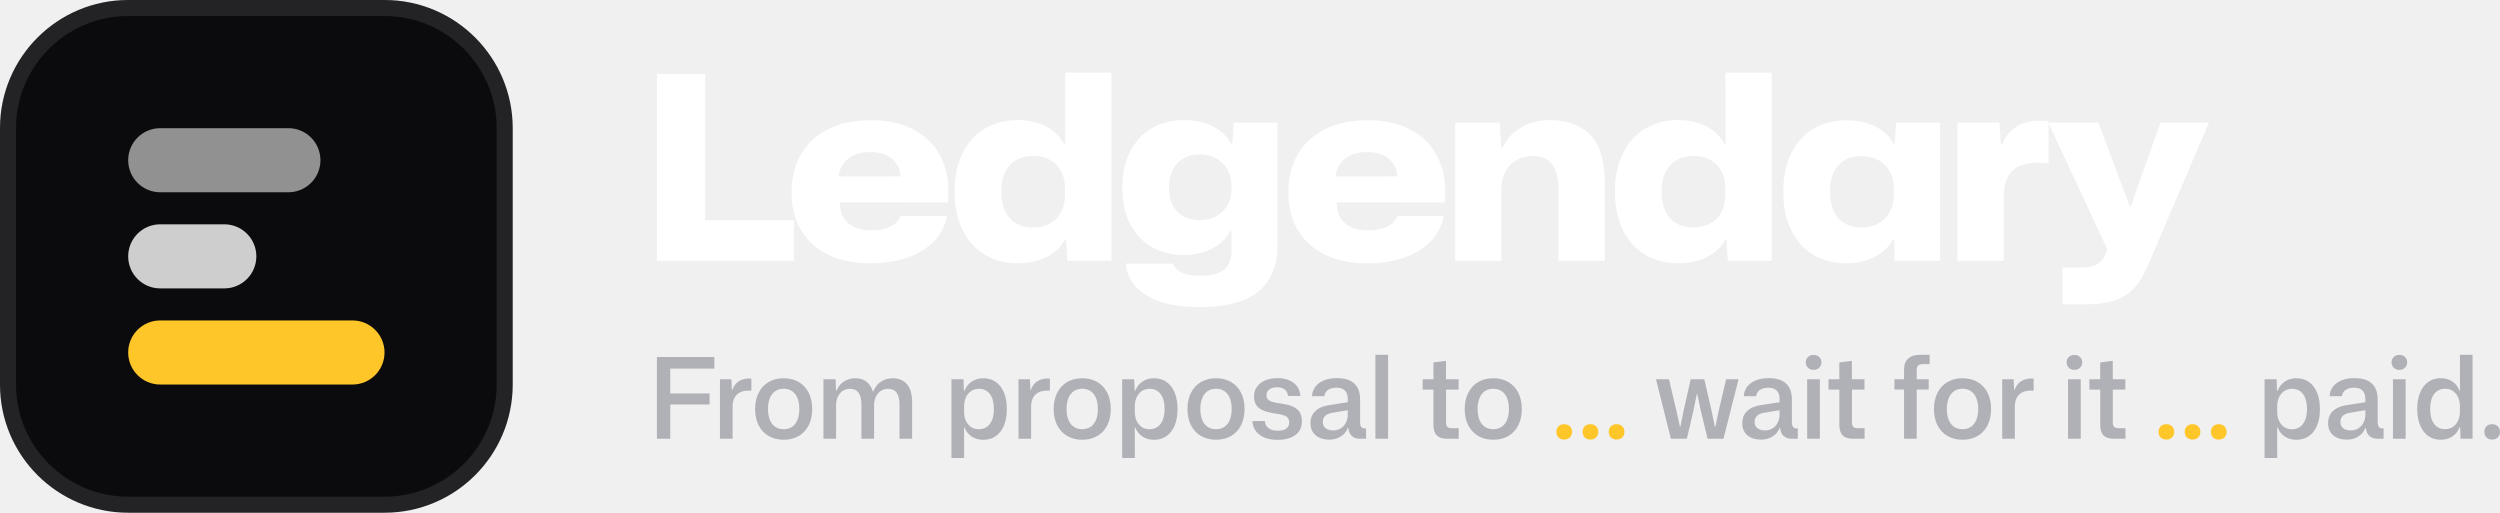
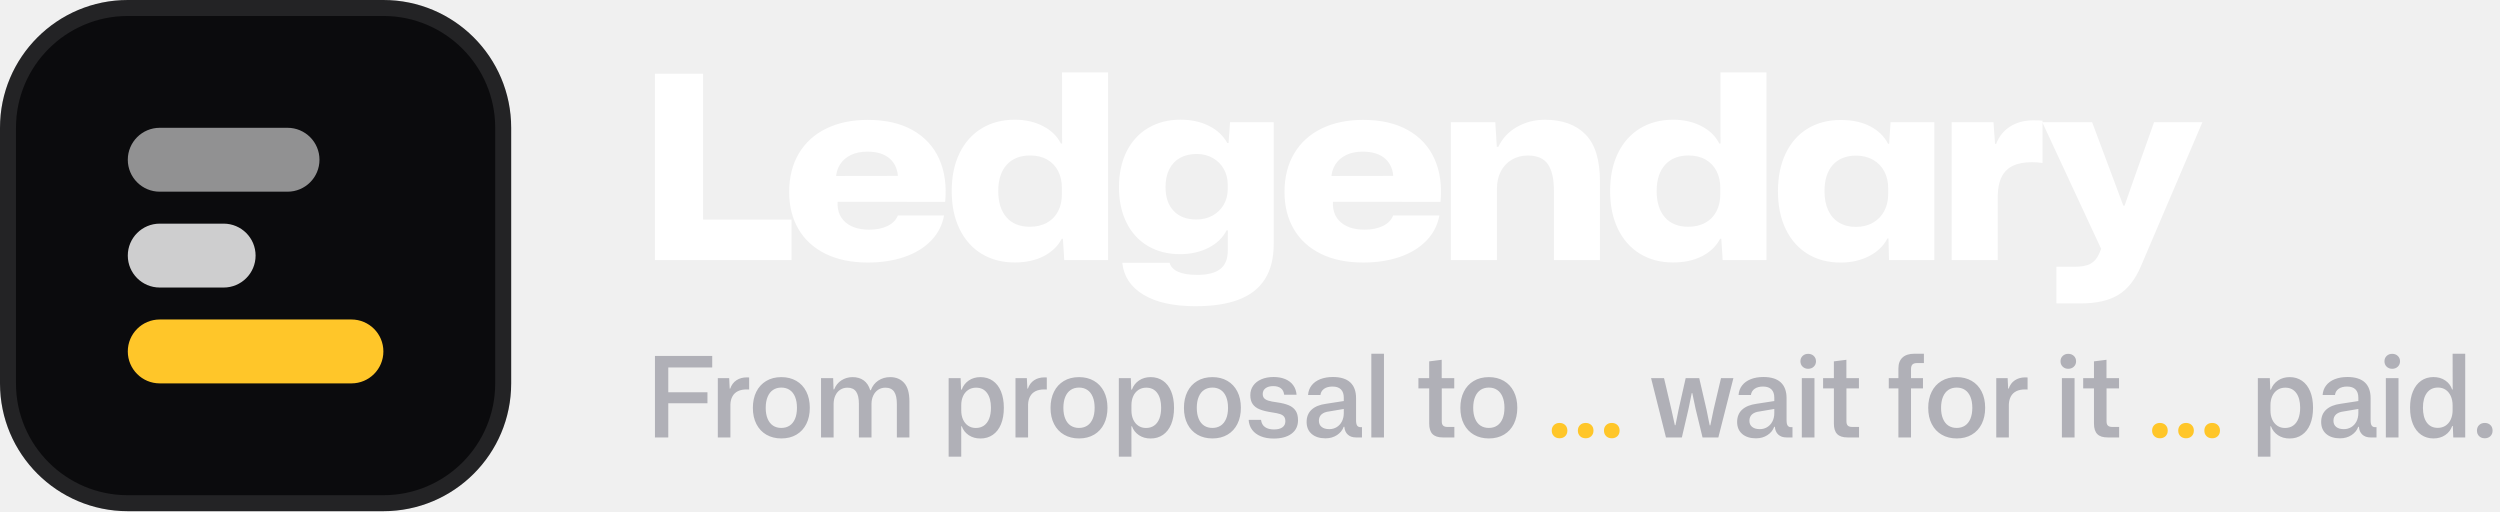
- <svg xmlns="http://www.w3.org/2000/svg" viewBox="0 0 312.071 64" width="312.071" height="64" role="img" aria-label="Ledgendary. From proposal to … wait for it … paid.">
+ <svg xmlns="http://www.w3.org/2000/svg" viewBox="0 0 313 64" width="313" height="64" role="img" aria-label="Ledgendary. From proposal to … wait for it … paid.">
  <rect x="0" y="0" width="64" height="64" rx="16" fill="#0b0b0d" />
  <rect x="1" y="1" width="62" height="62" rx="15" fill="none" stroke="rgba(255,255,255,0.1)" stroke-width="2" />
  <path d="M20 16H36A4 4 0 0 1 36 24H20A4 4 0 0 1 16 20V20A4 4 0 0 1 20 16Z" fill="#ffffff" opacity="0.55" />
  <path d="M20 28H28A4 4 0 0 1 28 36H20A4 4 0 0 1 16 32V32A4 4 0 0 1 20 28Z" fill="#ffffff" opacity="0.8" />
  <path d="M20 40H44A4 4 0 0 1 44 48H20A4 4 0 0 1 16 44V44A4 4 0 0 1 20 40Z" fill="#ffc629" />
  <path transform="translate(80.19 32.561) scale(0.032)" fill="#ffffff" d="M56.572 -729.0H244.789V-123.262L210.67 -158.371H591.07V0.0H56.572ZM581.692 -265.912Q581.692 -353.534 619.569 -417.153Q657.446 -480.773 726.876 -514.631Q796.306 -548.488 889.243 -548.488Q993.665 -548.488 1064.777 -508.409Q1135.888 -468.331 1168.47 -395.863Q1201.052 -323.394 1191.945 -227.81L689.562 -227.949L775.346 -259.234Q760.821 -191.918 794.13 -155.43Q827.44 -118.942 895.251 -118.942Q937.412 -118.942 967.129 -133.678Q996.845 -148.414 1006.777 -174.46H1187.713Q1177.053 -117.185 1136.591 -75.644Q1096.13 -34.104 1032.569 -12.235Q969.009 9.635 889.263 9.635Q793.345 9.635 723.898 -24.565Q654.452 -58.765 618.072 -121.091Q581.692 -183.416 581.692 -265.912ZM755.807 -328.995 1017.785 -329.411 1007.667 -318.006Q1007.159 -368.499 975.955 -396.378Q944.752 -424.258 887.896 -424.258Q850.813 -424.258 823.424 -411.246Q796.036 -398.235 780.718 -374.178Q765.4 -350.121 764.386 -317.454ZM1217.61 -269.973Q1217.61 -355.244 1248.307 -418.253Q1279.004 -481.263 1334.871 -515.232Q1390.739 -549.2 1464.656 -549.2Q1525.894 -549.2 1574.347 -524.368Q1622.8 -499.536 1644.804 -455.984H1649.549L1649.262 -734.203H1829.485V0.0H1657.965L1652.715 -83.343H1648.064Q1625.659 -40.267 1577.921 -15.451Q1530.183 9.365 1463.622 9.365Q1390.225 9.365 1334.614 -24.604Q1279.004 -58.573 1248.307 -121.668Q1217.61 -184.764 1217.61 -269.973ZM1648.731 -257.449V-281.955Q1648.731 -319.677 1633.925 -348.404Q1619.118 -377.131 1591.149 -393.161Q1563.18 -409.192 1524.681 -409.192Q1465.504 -409.192 1432.616 -372.564Q1399.728 -335.937 1399.728 -269.973Q1399.728 -204.214 1431.966 -167.266Q1464.203 -130.319 1523.306 -130.319Q1561.755 -130.319 1590.287 -146.168Q1618.82 -162.018 1633.776 -190.872Q1648.731 -219.726 1648.731 -257.449ZM1884.994 10.688H2070.086Q2077.022 34.454 2104.18 46.215Q2131.338 57.977 2178.377 57.977Q2238.775 57.977 2268.256 35.075Q2297.736 12.173 2297.736 -36.554L2298.023 -116.305H2293.138Q2270.61 -72.436 2221.81 -47.765Q2173.01 -23.095 2110.879 -23.095Q2039.605 -23.095 1985.356 -55.047Q1931.107 -86.999 1901.585 -146.283Q1872.062 -205.566 1872.062 -285.315Q1872.062 -365.29 1902.015 -425.025Q1931.968 -484.76 1986.574 -517.011Q2041.18 -549.262 2112.568 -549.262Q2175.619 -549.262 2223.771 -525.235Q2271.922 -501.209 2295.903 -457.98H2300.799L2306.605 -539.372H2477.429V-62.853Q2477.429 20.778 2442.837 74.85Q2408.245 128.921 2340.591 154.731Q2272.937 180.54 2171.533 180.54Q2042.372 180.54 1967.865 135.576Q1893.358 90.612 1884.994 10.688ZM2297.581 -278.138V-295.154Q2297.581 -329.008 2282.172 -356.304Q2266.762 -383.601 2239.093 -399.366Q2211.423 -415.131 2176.274 -415.131Q2138.451 -415.131 2111.051 -399.831Q2083.651 -384.53 2068.916 -355.45Q2054.18 -326.369 2054.18 -285.845Q2054.18 -225.455 2086.167 -192.112Q2118.153 -158.768 2174.672 -158.768Q2210.565 -158.768 2238.5 -174.23Q2266.436 -189.691 2282.009 -216.942Q2297.581 -244.193 2297.581 -278.138ZM2519.692 -265.912Q2519.692 -353.534 2557.569 -417.153Q2595.446 -480.773 2664.876 -514.631Q2734.306 -548.488 2827.243 -548.488Q2931.665 -548.488 3002.777 -508.409Q3073.888 -468.331 3106.47 -395.863Q3139.052 -323.394 3129.945 -227.81L2627.562 -227.949L2713.346 -259.234Q2698.821 -191.918 2732.13 -155.43Q2765.44 -118.942 2833.251 -118.942Q2875.412 -118.942 2905.129 -133.678Q2934.845 -148.414 2944.777 -174.46H3125.713Q3115.053 -117.185 3074.591 -75.644Q3034.13 -34.104 2970.569 -12.235Q2907.009 9.635 2827.263 9.635Q2731.345 9.635 2661.898 -24.565Q2592.452 -58.765 2556.072 -121.091Q2519.692 -183.416 2519.692 -265.912ZM2693.807 -328.995 2955.785 -329.411 2945.667 -318.006Q2945.159 -368.499 2913.955 -396.378Q2882.752 -424.258 2825.896 -424.258Q2788.813 -424.258 2761.424 -411.246Q2734.036 -398.235 2718.718 -374.178Q2703.4 -350.121 2702.386 -317.454ZM3170.534 -539.372H3344.415L3350.327 -443.089H3356.312Q3379.791 -492.653 3429.111 -520.841Q3478.431 -549.029 3538.864 -549.029Q3640.586 -549.029 3697.234 -491.661Q3753.882 -434.294 3753.882 -307.567V0.0H3573.719V-272.502Q3573.719 -340.963 3550.192 -374.978Q3526.665 -408.993 3471.965 -408.993Q3436.303 -408.993 3408.666 -392.55Q3381.029 -376.107 3365.949 -346.884Q3350.869 -317.661 3350.869 -279.868V0.0H3170.534ZM3793.61 -269.973Q3793.61 -355.244 3824.307 -418.253Q3855.004 -481.263 3910.871 -515.232Q3966.739 -549.2 4040.656 -549.2Q4101.894 -549.2 4150.347 -524.368Q4198.8 -499.536 4220.804 -455.984H4225.549L4225.262 -734.203H4405.485V0.0H4233.965L4228.715 -83.343H4224.064Q4201.659 -40.267 4153.921 -15.451Q4106.183 9.365 4039.622 9.365Q3966.225 9.365 3910.614 -24.604Q3855.004 -58.573 3824.307 -121.668Q3793.61 -184.764 3793.61 -269.973ZM4224.731 -257.449V-281.955Q4224.731 -319.677 4209.925 -348.404Q4195.118 -377.131 4167.149 -393.161Q4139.18 -409.192 4100.681 -409.192Q4041.504 -409.192 4008.616 -372.564Q3975.728 -335.937 3975.728 -269.973Q3975.728 -204.214 4007.966 -167.266Q4040.203 -130.319 4099.306 -130.319Q4137.755 -130.319 4166.287 -146.168Q4194.82 -162.018 4209.776 -190.872Q4224.731 -219.726 4224.731 -257.449ZM4450.287 -269.245Q4450.287 -354.512 4480.808 -417.732Q4511.329 -480.952 4566.732 -514.546Q4622.134 -548.14 4695.786 -548.14Q4763.642 -548.14 4811.31 -523.255Q4858.978 -498.37 4881.193 -454.847H4885.363L4890.896 -539.372H5062.162V0.0H4884.808L4882.729 -84.485H4878.584Q4855.929 -40.625 4806.734 -15.429Q4757.54 9.767 4696.028 9.767Q4621.939 9.767 4566.583 -24.051Q4511.227 -57.868 4480.757 -121.005Q4450.287 -184.142 4450.287 -269.245ZM4881.552 -257.844V-281.605Q4881.552 -318.304 4866.432 -346.982Q4851.313 -375.66 4822.617 -392.161Q4793.921 -408.662 4756.098 -408.662Q4697.855 -408.662 4665.13 -372.508Q4632.405 -336.354 4632.405 -269.241Q4632.405 -225.401 4647.266 -194.021Q4662.127 -162.642 4689.879 -146.207Q4717.632 -129.773 4755.337 -129.773Q4793.378 -129.773 4822.23 -146.408Q4851.083 -163.043 4866.317 -192.026Q4881.552 -221.008 4881.552 -257.844ZM5129.989 -539.372H5293.58L5299.619 -454.607H5304.039Q5320.785 -498.475 5358.883 -522.595Q5396.981 -546.715 5449.262 -546.715Q5472.72 -546.715 5485.389 -545.324V-379.988Q5462.105 -382.97 5445.058 -382.97Q5399.385 -382.97 5370.022 -369.085Q5340.658 -355.199 5325.764 -325.919Q5310.87 -296.64 5310.184 -251.209V0.0H5129.989ZM5539.807 26.153H5610.933Q5651.897 26.153 5673.363 14.308Q5694.829 2.463 5706.39 -23.649L5723.348 -64.003V-25.419L5484.441 -539.372H5679.446L5765.735 -308.868L5801.567 -212.781H5806.371L5839.927 -308.868L5921.881 -539.372H6110.92L5870.388 24.034Q5836.456 103.532 5781.321 136.567Q5726.187 169.601 5636.381 169.601H5539.807Z" />
  <path transform="translate(80.93 54.767) scale(0.014)" fill="#b0b0b7" d="M76.41 -729.0H588.564V-625.542H174.577L195.595 -646.958V0.0H76.41ZM162.04 -403.841H545.928V-305.351H162.04ZM638.616 -530.392H740.231L744.92 -436.552H749.634Q766.31 -485.712 805.186 -511.378Q844.062 -537.045 897.41 -537.045Q908.012 -537.045 918.661 -536.366V-428.574Q907.02 -429.253 895.93 -429.253Q849.727 -429.253 818.377 -413.733Q787.027 -398.213 770.109 -368.426Q753.191 -338.638 751.175 -295.953V0.0H638.616ZM952.081 -264.44Q952.081 -346.241 982.842 -408.317Q1013.603 -470.392 1071.197 -504.888Q1128.791 -539.384 1206.937 -539.384Q1282.6 -539.384 1340.268 -506.132Q1397.936 -472.88 1429.602 -410.731Q1461.268 -348.581 1461.268 -264.944Q1461.268 -183.472 1430.594 -121.484Q1399.92 -59.496 1342.414 -25.252Q1284.907 8.992 1206.937 8.992Q1131.099 8.992 1073.343 -24.26Q1015.587 -57.512 983.834 -119.41Q952.081 -181.308 952.081 -264.44ZM1346.385 -264.944Q1346.385 -322.369 1329.396 -363.212Q1312.407 -404.056 1280.934 -424.955Q1249.462 -445.855 1206.937 -445.855Q1164.263 -445.855 1132.777 -425.043Q1101.292 -404.231 1084.127 -363.223Q1066.963 -322.215 1066.963 -264.44Q1066.963 -207.52 1084.04 -166.928Q1101.117 -126.336 1132.35 -105.689Q1163.584 -85.042 1206.433 -85.042Q1249.112 -85.042 1280.584 -105.601Q1312.056 -126.161 1329.221 -166.753Q1346.385 -207.345 1346.385 -264.944ZM1561.582 -530.392H1670.157L1673.342 -429.851H1679.213Q1699.473 -482.109 1744.306 -510.746Q1789.139 -539.384 1843.276 -539.384Q1902.892 -539.384 1943.228 -510.168Q1983.565 -480.952 2001.446 -422.365H2006.993Q2027.966 -478.636 2074.304 -509.01Q2120.642 -539.384 2179.907 -539.384Q2258.687 -539.384 2305.327 -487.025Q2351.966 -434.665 2351.966 -323.275V0.0H2239.731V-300.285Q2239.731 -373.924 2215.008 -409.463Q2190.285 -445.001 2137.03 -445.001Q2100.024 -445.001 2071.882 -425.925Q2043.74 -406.85 2028.32 -373.444Q2012.899 -340.038 2012.899 -298.637V0.0H1900.314V-300.285Q1900.314 -373.749 1875.515 -409.375Q1850.715 -445.001 1798.293 -445.001Q1760.963 -445.001 1732.734 -426.09Q1704.504 -407.178 1689.322 -373.772Q1674.141 -340.366 1674.141 -298.637V0.0H1561.582ZM2702.877 -530.392H2809.963L2813.968 -427.812H2819.86Q2838.199 -478.594 2882.596 -508.989Q2926.992 -539.384 2987.281 -539.384Q3050.681 -539.384 3097.943 -506.561Q3145.205 -473.737 3170.838 -411.835Q3196.471 -349.933 3196.471 -264.944Q3196.471 -179.451 3170.838 -117.801Q3145.205 -56.151 3097.943 -23.328Q3050.681 9.496 2987.173 9.496Q2926.82 9.496 2882.628 -20.13Q2838.437 -49.756 2820.404 -99.676H2815.292L2815.616 171.933H2702.877ZM3081.245 -264.944Q3081.245 -349.984 3046.383 -397.524Q3011.522 -445.064 2948.277 -445.064Q2907.523 -445.064 2877.437 -424.584Q2847.351 -404.104 2831.484 -368.686Q2815.616 -333.268 2815.616 -289.549V-239.663Q2815.616 -195.944 2831.239 -160.774Q2846.862 -125.604 2876.457 -105.124Q2906.053 -84.644 2945.722 -84.644Q2988.337 -84.644 3018.768 -105.944Q3049.198 -127.244 3065.221 -168.016Q3081.245 -208.788 3081.245 -264.944ZM3300.616 -530.392H3402.231L3406.92 -436.552H3411.634Q3428.31 -485.712 3467.186 -511.378Q3506.062 -537.045 3559.41 -537.045Q3570.012 -537.045 3580.661 -536.366V-428.574Q3569.02 -429.253 3557.93 -429.253Q3511.727 -429.253 3480.377 -413.733Q3449.027 -398.213 3432.109 -368.426Q3415.191 -338.638 3413.175 -295.953V0.0H3300.616ZM3614.081 -264.44Q3614.081 -346.241 3644.842 -408.317Q3675.603 -470.392 3733.197 -504.888Q3790.791 -539.384 3868.937 -539.384Q3944.6 -539.384 4002.268 -506.132Q4059.936 -472.88 4091.602 -410.731Q4123.268 -348.581 4123.268 -264.944Q4123.268 -183.472 4092.594 -121.484Q4061.92 -59.496 4004.414 -25.252Q3946.907 8.992 3868.937 8.992Q3793.099 8.992 3735.343 -24.26Q3677.587 -57.512 3645.834 -119.41Q3614.081 -181.308 3614.081 -264.44ZM4008.385 -264.944Q4008.385 -322.369 3991.396 -363.212Q3974.407 -404.056 3942.934 -424.955Q3911.462 -445.855 3868.937 -445.855Q3826.263 -445.855 3794.777 -425.043Q3763.292 -404.231 3746.127 -363.223Q3728.963 -322.215 3728.963 -264.44Q3728.963 -207.52 3746.04 -166.928Q3763.117 -126.336 3794.35 -105.689Q3825.584 -85.042 3868.433 -85.042Q3911.112 -85.042 3942.584 -105.601Q3974.056 -126.161 3991.221 -166.753Q4008.385 -207.345 4008.385 -264.944ZM4224.877 -530.392H4331.963L4335.968 -427.812H4341.86Q4360.199 -478.594 4404.596 -508.989Q4448.992 -539.384 4509.281 -539.384Q4572.681 -539.384 4619.943 -506.561Q4667.205 -473.737 4692.838 -411.835Q4718.471 -349.933 4718.471 -264.944Q4718.471 -179.451 4692.838 -117.801Q4667.205 -56.151 4619.943 -23.328Q4572.681 9.496 4509.173 9.496Q4448.82 9.496 4404.628 -20.13Q4360.437 -49.756 4342.404 -99.676H4337.292L4337.616 171.933H4224.877ZM4603.245 -264.944Q4603.245 -349.984 4568.383 -397.524Q4533.522 -445.064 4470.277 -445.064Q4429.523 -445.064 4399.437 -424.584Q4369.351 -404.104 4353.484 -368.686Q4337.616 -333.268 4337.616 -289.549V-239.663Q4337.616 -195.944 4353.239 -160.774Q4368.862 -125.604 4398.457 -105.124Q4428.053 -84.644 4467.722 -84.644Q4510.337 -84.644 4540.768 -105.944Q4571.198 -127.244 4587.221 -168.016Q4603.245 -208.788 4603.245 -264.944ZM4807.081 -264.44Q4807.081 -346.241 4837.842 -408.317Q4868.603 -470.392 4926.197 -504.888Q4983.791 -539.384 5061.937 -539.384Q5137.6 -539.384 5195.268 -506.132Q5252.936 -472.88 5284.602 -410.731Q5316.268 -348.581 5316.268 -264.944Q5316.268 -183.472 5285.594 -121.484Q5254.92 -59.496 5197.414 -25.252Q5139.907 8.992 5061.937 8.992Q4986.099 8.992 4928.343 -24.26Q4870.587 -57.512 4838.834 -119.41Q4807.081 -181.308 4807.081 -264.44ZM5201.385 -264.944Q5201.385 -322.369 5184.396 -363.212Q5167.407 -404.056 5135.934 -424.955Q5104.462 -445.855 5061.937 -445.855Q5019.263 -445.855 4987.777 -425.043Q4956.292 -404.231 4939.127 -363.223Q4921.963 -322.215 4921.963 -264.44Q4921.963 -207.52 4939.04 -166.928Q4956.117 -126.336 4987.35 -105.689Q5018.584 -85.042 5061.433 -85.042Q5104.112 -85.042 5135.584 -105.601Q5167.056 -126.161 5184.221 -166.753Q5201.385 -207.345 5201.385 -264.944ZM5385.802 -157.286H5496.379Q5502.029 -113.318 5532.338 -92.367Q5562.647 -71.416 5612.44 -71.416Q5661.681 -71.416 5687.903 -90.577Q5714.124 -109.737 5714.124 -144.4Q5714.124 -170.496 5702.746 -185.468Q5691.369 -200.441 5667.195 -208.803Q5643.021 -217.165 5596.186 -223.849Q5526.836 -234.016 5484.827 -250.996Q5442.818 -267.976 5421.726 -298.536Q5400.635 -329.096 5400.635 -378.056Q5400.635 -426.525 5426.616 -463.238Q5452.598 -499.952 5499.823 -520.172Q5547.048 -540.392 5609.047 -540.392Q5669.076 -540.392 5714.135 -521.148Q5759.193 -501.904 5784.751 -466.212Q5810.31 -430.52 5814.445 -381.788H5703.39Q5698.735 -421.067 5673.601 -440.021Q5648.467 -458.976 5605.541 -458.976Q5562.438 -458.976 5537.044 -440.06Q5511.65 -421.143 5511.65 -388.504Q5511.65 -364.928 5524.198 -350.876Q5536.746 -336.825 5563.248 -328.635Q5589.751 -320.445 5639.382 -313.915Q5704.885 -304.591 5745.231 -287.36Q5785.577 -270.13 5806.439 -238.146Q5827.301 -206.161 5827.301 -154.345Q5827.301 -76.57 5769.207 -33.285Q5711.113 10.0 5609.44 10.0Q5543.244 10.0 5493.75 -10.496Q5444.255 -30.992 5416.438 -68.848Q5388.622 -106.703 5385.802 -157.286ZM5904.144 -138.371Q5904.144 -206.884 5948.719 -248.236Q5993.293 -289.587 6078.299 -301.021L6247.008 -327.098V-256.477L6107.704 -232.817Q6061.62 -227.567 6037.812 -206.481Q6014.004 -185.394 6014.004 -149.002Q6014.004 -113.681 6038.699 -93.909Q6063.394 -74.137 6107.039 -74.137Q6143.695 -74.137 6173.348 -92.296Q6203.001 -110.455 6219.769 -143.05Q6236.537 -175.644 6236.537 -217.711V-355.709Q6236.537 -404.003 6211.018 -429.525Q6185.5 -455.047 6136.019 -455.047Q6089.297 -455.047 6060.699 -435.04Q6032.101 -415.033 6027.475 -379.208H5917.041Q5920.511 -428.72 5948.646 -465.058Q5976.781 -501.395 6025.751 -520.894Q6074.722 -540.392 6139.382 -540.392Q6242.599 -540.392 6294.478 -492.258Q6346.357 -444.123 6346.357 -350.921V-151.754Q6346.357 -120.548 6356.042 -106.23Q6365.726 -91.911 6386.125 -91.911H6399.153V0.0H6345.07Q6299.569 0.0 6272.215 -25.371Q6244.861 -50.743 6241.683 -95.133H6235.786Q6219.489 -49.477 6175.354 -20.735Q6131.218 8.008 6073.462 8.008Q5994.749 8.008 5949.447 -31.179Q5904.144 -70.366 5904.144 -138.371ZM6482.864 -748.577H6595.926V0.0H6482.864ZM7000.429 -124.281V-438.375H6903.926V-530.392H7000.39V-680.269L7112.291 -694.464V-530.392H7224.495V-438.375H7112.795V-144.153Q7112.795 -117.097 7125.192 -105.565Q7137.589 -94.034 7162.446 -94.034H7225.503V0.0H7121.766Q7059.877 0.0 7030.153 -29.948Q7000.429 -59.896 7000.429 -124.281ZM7279.081 -264.44Q7279.081 -346.241 7309.842 -408.317Q7340.603 -470.392 7398.197 -504.888Q7455.791 -539.384 7533.937 -539.384Q7609.6 -539.384 7667.268 -506.132Q7724.936 -472.88 7756.602 -410.731Q7788.268 -348.581 7788.268 -264.944Q7788.268 -183.472 7757.594 -121.484Q7726.92 -59.496 7669.414 -25.252Q7611.907 8.992 7533.937 8.992Q7458.099 8.992 7400.343 -24.26Q7342.587 -57.512 7310.834 -119.41Q7279.081 -181.308 7279.081 -264.44ZM7673.385 -264.944Q7673.385 -322.369 7656.396 -363.212Q7639.407 -404.056 7607.934 -424.955Q7576.462 -445.855 7533.937 -445.855Q7491.263 -445.855 7459.777 -425.043Q7428.292 -404.231 7411.127 -363.223Q7393.963 -322.215 7393.963 -264.44Q7393.963 -207.52 7411.04 -166.928Q7428.117 -126.336 7459.35 -105.689Q7490.584 -85.042 7533.433 -85.042Q7576.112 -85.042 7607.584 -105.601Q7639.056 -126.161 7656.221 -166.753Q7673.385 -207.345 7673.385 -264.944ZM8984.531 -530.476H9100.475L9166.346 -249.236L9197.241 -109.655H9202.733L9230.662 -249.236L9294.033 -530.476H9415.288L9480.24 -249.236L9508.855 -108.215H9514.49L9543.768 -249.236L9609.965 -530.476H9720.836L9586.293 0.0H9444.768L9383.611 -252.114L9353.088 -396.876H9348.388L9318.693 -252.114L9259.913 0.0H9117.678ZM9754.144 -138.371Q9754.144 -206.884 9798.719 -248.236Q9843.293 -289.587 9928.299 -301.021L10097.008 -327.098V-256.477L9957.704 -232.817Q9911.62 -227.567 9887.812 -206.481Q9864.004 -185.394 9864.004 -149.002Q9864.004 -113.681 9888.699 -93.909Q9913.394 -74.137 9957.039 -74.137Q9993.695 -74.137 10023.348 -92.296Q10053.001 -110.455 10069.769 -143.05Q10086.537 -175.644 10086.537 -217.711V-355.709Q10086.537 -404.003 10061.018 -429.525Q10035.5 -455.047 9986.019 -455.047Q9939.297 -455.047 9910.699 -435.04Q9882.101 -415.033 9877.475 -379.208H9767.041Q9770.511 -428.72 9798.646 -465.058Q9826.781 -501.395 9875.751 -520.894Q9924.722 -540.392 9989.382 -540.392Q10092.599 -540.392 10144.478 -492.258Q10196.357 -444.123 10196.357 -350.921V-151.754Q10196.357 -120.548 10206.042 -106.23Q10215.726 -91.911 10236.125 -91.911H10249.153V0.0H10195.07Q10149.569 0.0 10122.215 -25.371Q10094.861 -50.743 10091.683 -95.133H10085.786Q10069.489 -49.477 10025.354 -20.735Q9981.218 8.008 9923.462 8.008Q9844.749 8.008 9799.447 -31.179Q9754.144 -70.366 9754.144 -138.371ZM10332.582 -530.392H10445.793V0.0H10332.582ZM10320.166 -681.101Q10320.166 -709.957 10339.801 -728.828Q10359.436 -747.7 10389.174 -747.7Q10419.643 -747.7 10439.506 -728.828Q10459.368 -709.957 10459.368 -681.101Q10459.368 -651.903 10439.506 -632.879Q10419.643 -613.855 10389.241 -613.855Q10359.375 -613.855 10339.771 -632.879Q10320.166 -651.903 10320.166 -681.101ZM10619.429 -124.281V-438.375H10522.926V-530.392H10619.39V-680.269L10731.291 -694.464V-530.392H10843.495V-438.375H10731.795V-144.153Q10731.795 -117.097 10744.192 -105.565Q10756.589 -94.034 10781.446 -94.034H10844.503V0.0H10740.766Q10678.877 0.0 10649.153 -29.948Q10619.429 -59.896 10619.429 -124.281ZM11196.444 -438.734H11110.392V-530.134H11196.444V-617.186Q11196.444 -681.112 11233.391 -714.845Q11270.337 -748.577 11338.778 -748.577H11424.608V-665.048H11363.572Q11334.948 -665.048 11322.063 -652.316Q11309.178 -639.584 11309.178 -610.142V-530.134H11416.147V-438.734H11309.168V0.0H11196.444ZM11463.081 -264.44Q11463.081 -346.241 11493.842 -408.317Q11524.603 -470.392 11582.197 -504.888Q11639.791 -539.384 11717.937 -539.384Q11793.6 -539.384 11851.268 -506.132Q11908.936 -472.88 11940.602 -410.731Q11972.268 -348.581 11972.268 -264.944Q11972.268 -183.472 11941.594 -121.484Q11910.92 -59.496 11853.414 -25.252Q11795.907 8.992 11717.937 8.992Q11642.099 8.992 11584.343 -24.26Q11526.587 -57.512 11494.834 -119.41Q11463.081 -181.308 11463.081 -264.44ZM11857.385 -264.944Q11857.385 -322.369 11840.396 -363.212Q11823.407 -404.056 11791.934 -424.955Q11760.462 -445.855 11717.937 -445.855Q11675.263 -445.855 11643.777 -425.043Q11612.292 -404.231 11595.127 -363.223Q11577.963 -322.215 11577.963 -264.44Q11577.963 -207.52 11595.04 -166.928Q11612.117 -126.336 11643.35 -105.689Q11674.584 -85.042 11717.433 -85.042Q11760.112 -85.042 11791.584 -105.601Q11823.056 -126.161 11840.221 -166.753Q11857.385 -207.345 11857.385 -264.944ZM12071.616 -530.392H12173.231L12177.92 -436.552H12182.634Q12199.31 -485.712 12238.186 -511.378Q12277.062 -537.045 12330.41 -537.045Q12341.012 -537.045 12351.661 -536.366V-428.574Q12340.02 -429.253 12328.93 -429.253Q12282.727 -429.253 12251.377 -413.733Q12220.027 -398.213 12203.109 -368.426Q12186.191 -338.638 12184.175 -295.953V0.0H12071.616ZM12658.582 -530.392H12771.793V0.0H12658.582ZM12646.166 -681.101Q12646.166 -709.957 12665.801 -728.828Q12685.436 -747.7 12715.174 -747.7Q12745.643 -747.7 12765.506 -728.828Q12785.368 -709.957 12785.368 -681.101Q12785.368 -651.903 12765.506 -632.879Q12745.643 -613.855 12715.241 -613.855Q12685.375 -613.855 12665.771 -632.879Q12646.166 -651.903 12646.166 -681.101ZM12945.429 -124.281V-438.375H12848.926V-530.392H12945.39V-680.269L13057.291 -694.464V-530.392H13169.495V-438.375H13057.795V-144.153Q13057.795 -117.097 13070.192 -105.565Q13082.589 -94.034 13107.446 -94.034H13170.503V0.0H13066.766Q13004.877 0.0 12975.153 -29.948Q12945.429 -59.896 12945.429 -124.281ZM14410.877 -530.392H14517.963L14521.968 -427.812H14527.86Q14546.199 -478.594 14590.596 -508.989Q14634.992 -539.384 14695.281 -539.384Q14758.681 -539.384 14805.943 -506.561Q14853.205 -473.737 14878.838 -411.835Q14904.471 -349.933 14904.471 -264.944Q14904.471 -179.451 14878.838 -117.801Q14853.205 -56.151 14805.943 -23.328Q14758.681 9.496 14695.173 9.496Q14634.82 9.496 14590.628 -20.13Q14546.437 -49.756 14528.404 -99.676H14523.292L14523.616 171.933H14410.877ZM14789.245 -264.944Q14789.245 -349.984 14754.383 -397.524Q14719.522 -445.064 14656.277 -445.064Q14615.523 -445.064 14585.437 -424.584Q14555.351 -404.104 14539.484 -368.686Q14523.616 -333.268 14523.616 -289.549V-239.663Q14523.616 -195.944 14539.239 -160.774Q14554.862 -125.604 14584.457 -105.124Q14614.053 -84.644 14653.722 -84.644Q14696.337 -84.644 14726.768 -105.944Q14757.198 -127.244 14773.221 -168.016Q14789.245 -208.788 14789.245 -264.944ZM14977.144 -138.371Q14977.144 -206.884 15021.719 -248.236Q15066.293 -289.587 15151.299 -301.021L15320.008 -327.098V-256.477L15180.704 -232.817Q15134.62 -227.567 15110.812 -206.481Q15087.004 -185.394 15087.004 -149.002Q15087.004 -113.681 15111.699 -93.909Q15136.394 -74.137 15180.039 -74.137Q15216.695 -74.137 15246.348 -92.296Q15276.001 -110.455 15292.769 -143.05Q15309.537 -175.644 15309.537 -217.711V-355.709Q15309.537 -404.003 15284.018 -429.525Q15258.5 -455.047 15209.019 -455.047Q15162.297 -455.047 15133.699 -435.04Q15105.101 -415.033 15100.475 -379.208H14990.041Q14993.511 -428.72 15021.646 -465.058Q15049.781 -501.395 15098.751 -520.894Q15147.722 -540.392 15212.382 -540.392Q15315.599 -540.392 15367.478 -492.258Q15419.357 -444.123 15419.357 -350.921V-151.754Q15419.357 -120.548 15429.042 -106.23Q15438.726 -91.911 15459.125 -91.911H15472.153V0.0H15418.07Q15372.569 0.0 15345.215 -25.371Q15317.861 -50.743 15314.683 -95.133H15308.786Q15292.489 -49.477 15248.354 -20.735Q15204.218 8.008 15146.462 8.008Q15067.749 8.008 15022.447 -31.179Q14977.144 -70.366 14977.144 -138.371ZM15555.582 -530.392H15668.793V0.0H15555.582ZM15543.166 -681.101Q15543.166 -709.957 15562.801 -728.828Q15582.436 -747.7 15612.174 -747.7Q15642.643 -747.7 15662.506 -728.828Q15682.368 -709.957 15682.368 -681.101Q15682.368 -651.903 15662.506 -632.879Q15642.643 -613.855 15612.241 -613.855Q15582.375 -613.855 15562.771 -632.879Q15543.166 -651.903 15543.166 -681.101ZM15772.054 -265.448Q15772.054 -350.424 15797.946 -412.16Q15823.838 -473.896 15871.186 -506.892Q15918.534 -539.888 15981.323 -539.888Q16041.837 -539.888 16086.301 -509.918Q16130.766 -479.947 16148.065 -429.165H16153.234L16152.586 -748.577H16265.325V0.0H16158.562L16154.406 -102.063H16148.838Q16130.918 -50.936 16086.377 -20.972Q16041.837 8.992 15981.323 8.992Q15918.534 8.992 15871.186 -24.004Q15823.838 -57.0 15797.946 -118.988Q15772.054 -180.976 15772.054 -265.448ZM16152.586 -241.9V-288.456Q16152.586 -332.519 16137.013 -368.463Q16121.44 -404.406 16091.878 -425.239Q16062.316 -446.072 16022.227 -446.072Q15957.928 -446.072 15922.605 -398.446Q15887.281 -350.82 15887.281 -265.448Q15887.281 -180.904 15921.69 -133.278Q15956.099 -85.652 16019.825 -85.652Q16060.828 -85.652 16090.886 -106.062Q16120.944 -126.472 16136.765 -162.154Q16152.586 -197.836 16152.586 -241.9ZM16370.291 -61.079Q16370.291 -91.479 16389.63 -110.566Q16408.969 -129.654 16440.165 -129.654Q16471.362 -129.654 16490.701 -110.566Q16510.04 -91.479 16510.04 -61.079Q16510.04 -30.679 16490.701 -11.591Q16471.362 7.496 16440.165 7.496Q16408.969 7.496 16389.63 -11.591Q16370.291 -30.679 16370.291 -61.079Z" />
  <path transform="translate(80.93 54.767) scale(0.014)" fill="#ffc629" d="M8096.291 -61.079Q8096.291 -91.479 8115.63 -110.566Q8134.969 -129.654 8166.165 -129.654Q8197.362 -129.654 8216.701 -110.566Q8236.04 -91.479 8236.04 -61.079Q8236.04 -30.679 8216.701 -11.591Q8197.362 7.496 8166.165 7.496Q8134.969 7.496 8115.63 -11.591Q8096.291 -30.679 8096.291 -61.079ZM8329.845 -61.079Q8329.845 -91.479 8349.185 -110.566Q8368.524 -129.654 8399.72 -129.654Q8430.916 -129.654 8450.255 -110.566Q8469.595 -91.479 8469.595 -61.079Q8469.595 -30.679 8450.255 -11.591Q8430.916 7.496 8399.72 7.496Q8368.524 7.496 8349.185 -11.591Q8329.845 -30.679 8329.845 -61.079ZM8563.4 -61.079Q8563.4 -91.479 8582.739 -110.566Q8602.078 -129.654 8633.274 -129.654Q8664.471 -129.654 8683.81 -110.566Q8703.149 -91.479 8703.149 -61.079Q8703.149 -30.679 8683.81 -11.591Q8664.471 7.496 8633.274 7.496Q8602.078 7.496 8582.739 -11.591Q8563.4 -30.679 8563.4 -61.079ZM13465.291 -61.079Q13465.291 -91.479 13484.63 -110.566Q13503.969 -129.654 13535.165 -129.654Q13566.362 -129.654 13585.701 -110.566Q13605.04 -91.479 13605.04 -61.079Q13605.04 -30.679 13585.701 -11.591Q13566.362 7.496 13535.165 7.496Q13503.969 7.496 13484.63 -11.591Q13465.291 -30.679 13465.291 -61.079ZM13698.845 -61.079Q13698.845 -91.479 13718.185 -110.566Q13737.524 -129.654 13768.72 -129.654Q13799.916 -129.654 13819.255 -110.566Q13838.595 -91.479 13838.595 -61.079Q13838.595 -30.679 13819.255 -11.591Q13799.916 7.496 13768.72 7.496Q13737.524 7.496 13718.185 -11.591Q13698.845 -30.679 13698.845 -61.079ZM13932.4 -61.079Q13932.4 -91.479 13951.739 -110.566Q13971.078 -129.654 14002.274 -129.654Q14033.471 -129.654 14052.81 -110.566Q14072.149 -91.479 14072.149 -61.079Q14072.149 -30.679 14052.81 -11.591Q14033.471 7.496 14002.274 7.496Q13971.078 7.496 13951.739 -11.591Q13932.4 -30.679 13932.4 -61.079Z" />
</svg>
